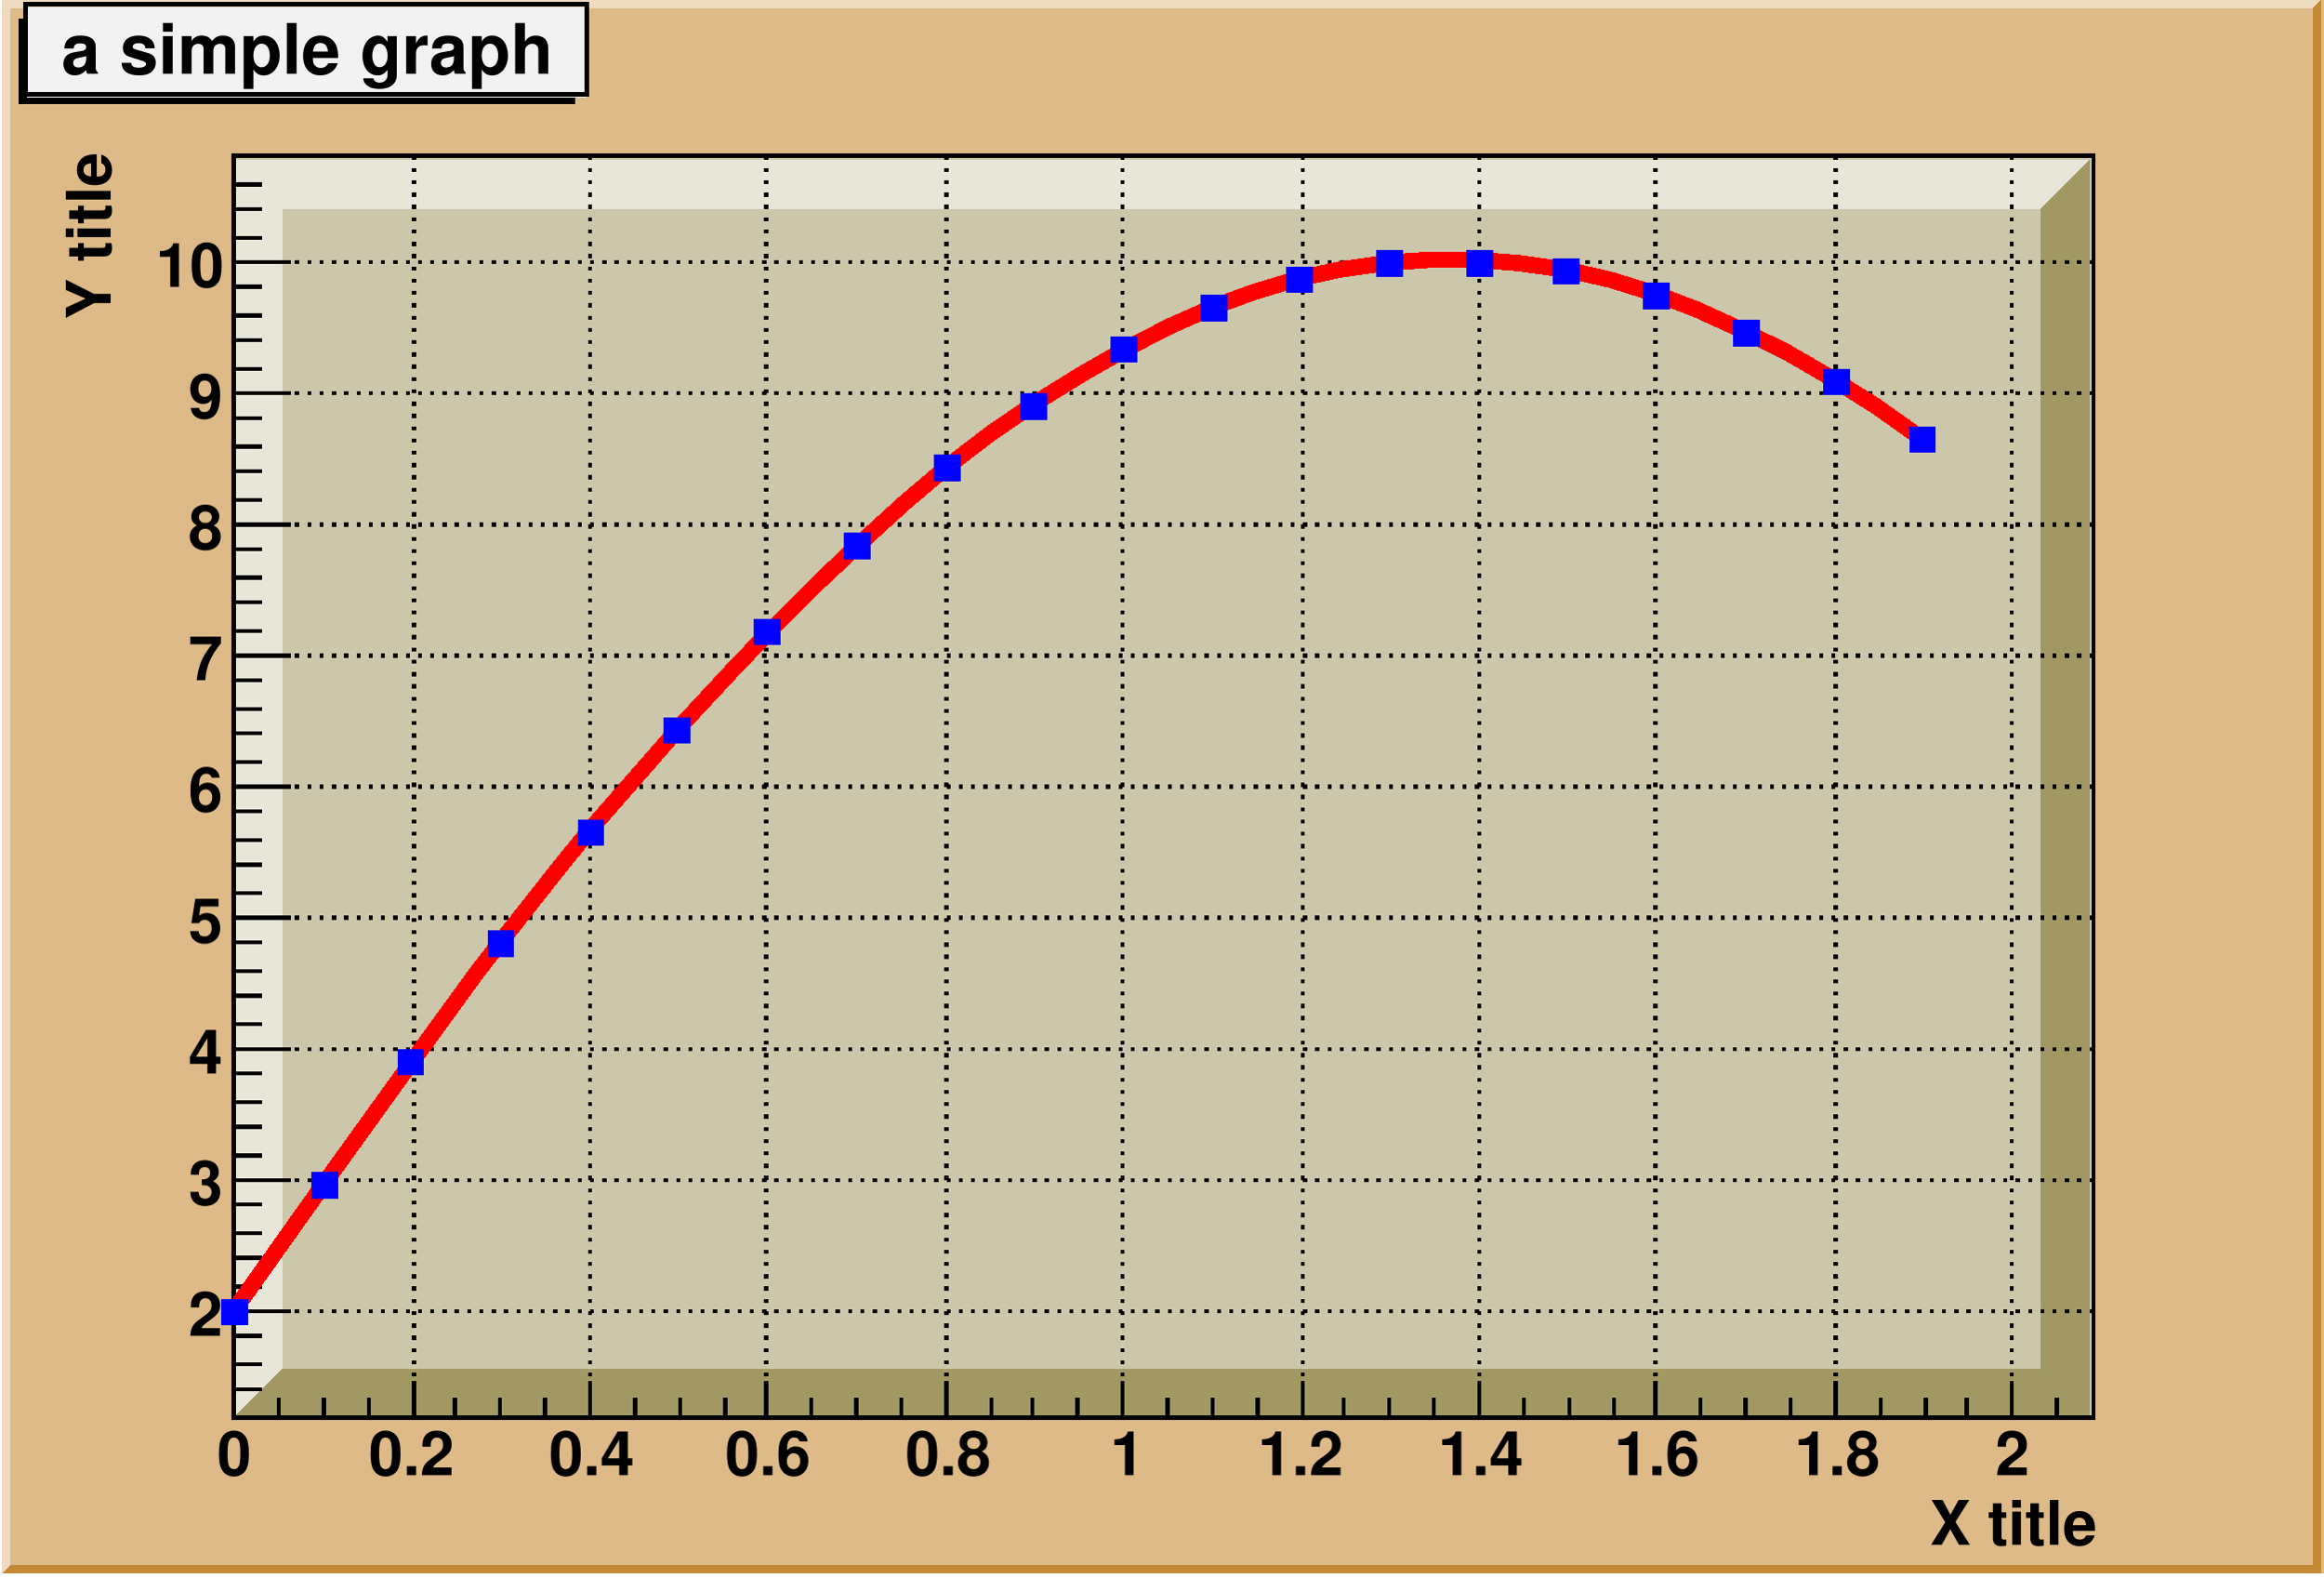
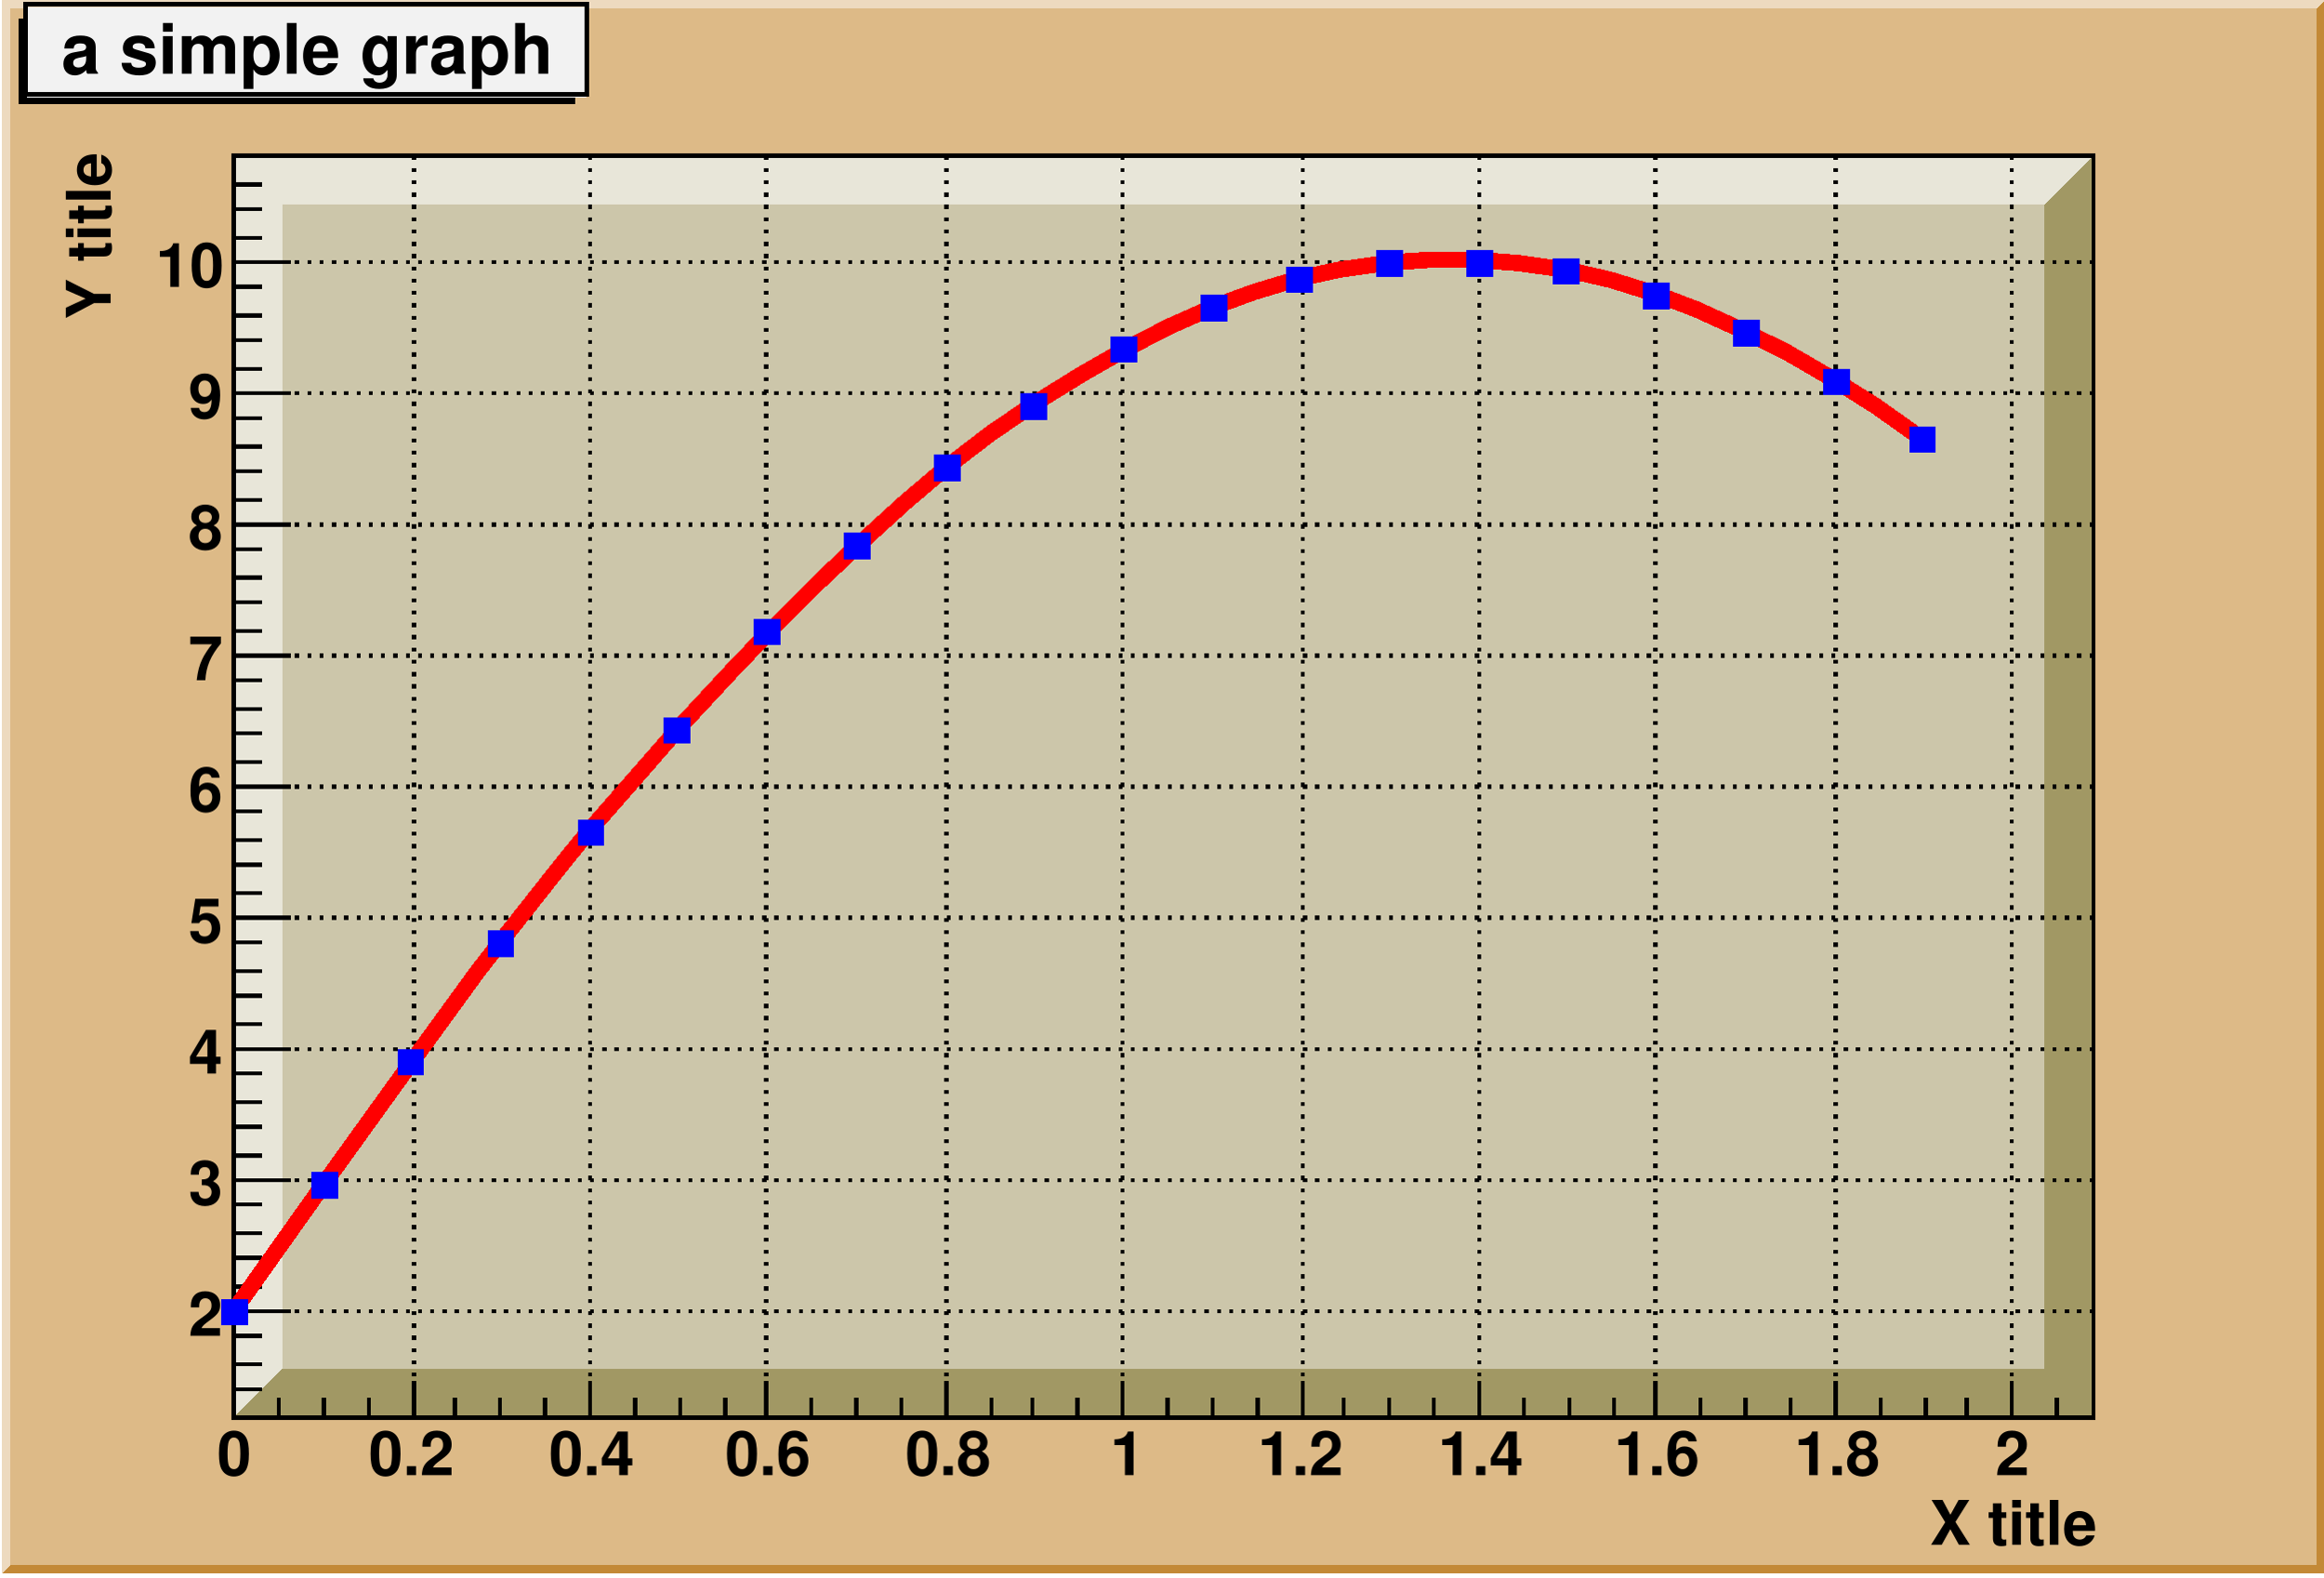
<svg xmlns="http://www.w3.org/2000/svg" width="567" height="385" viewBox="0 0 567 385" shape-rendering="crispEdges">
  <rect x="0.500" y="0" width="567" height="384" fill="#ddba87" />
-   <path d="M0.500,384l 2.0, -2.0v -380h 562l 2.0, -2.0h -566v 384z" fill="#eddabf" />
-   <path d="M0.500,384l 2.0, -2.0h 562v -380l 2.0, -2.0v 384h -566z" fill="#c38936" />
+   <path d="M0.500,384l 2.0, -2.0v -380h 563l 2.0, -2.0h -567v 384z" fill="#eddabf" />
+   <path d="M0.500,384l 2.0, -2.0h 563v -380l 2.0, -2.0v 384h -567z" fill="#c38936" />
  <rect x="57" y="38" width="454" height="308" fill="#ccc6aa" />
-   <path d="M57,346l 12, -12v -283h 429l 12, -12h -453v 307z" fill="#e8e6d9" />
-   <path d="M57,346l 12, -12h 429v -283l 12, -12v 307h -453z" fill="#a19864" />
+   <path d="M57,346l 12, -12v -284h 430l 12, -12h -454v 308z" fill="#e8e6d9" />
+   <path d="M57,346l 12, -12h 430v -284l 12, -12v 308h -454z" fill="#a19864" />
  <rect x="57" y="38" width="454" height="308" fill="none" stroke="black" />
  <rect x="57" y="38" width="454" height="308" fill="#ccc6aa" />
-   <path d="M57,346l 12, -12v -283h 429l 12, -12h -453v 307z" fill="#e8e6d9" />
-   <path d="M57,346l 12, -12h 429v -283l 12, -12v 307h -453z" fill="#a19864" />
+   <path d="M57,346l 12, -12v -284h 430l 12, -12h -454v 308z" fill="#e8e6d9" />
+   <path d="M57,346l 12, -12h 430v -284l 12, -12v 308h -454z" fill="#a19864" />
  <rect x="57" y="38" width="454" height="308" fill="none" stroke="black" />
  <path d="M57,346h 454" fill="none" stroke="black" />
  <path d="M57,38v 308" fill="none" stroke="black" stroke-dasharray=" 1.000, 2.0" />
  <path d="M101,38v 308" fill="none" stroke="black" stroke-dasharray=" 1.000, 2.0" />
  <path d="M144,38v 308" fill="none" stroke="black" stroke-dasharray=" 1.000, 2.0" />
  <path d="M187,38v 308" fill="none" stroke="black" stroke-dasharray=" 1.000, 2.0" />
  <path d="M231,38v 308" fill="none" stroke="black" stroke-dasharray=" 1.000, 2.0" />
  <path d="M274,38v 308" fill="none" stroke="black" stroke-dasharray=" 1.000, 2.0" />
  <path d="M318,38v 308" fill="none" stroke="black" stroke-dasharray=" 1.000, 2.0" />
  <path d="M361,38v 308" fill="none" stroke="black" stroke-dasharray=" 1.000, 2.0" />
  <path d="M404,38v 308" fill="none" stroke="black" stroke-dasharray=" 1.000, 2.0" />
  <path d="M448,38v 308" fill="none" stroke="black" stroke-dasharray=" 1.000, 2.0" />
  <path d="M491,38v 308" fill="none" stroke="black" stroke-dasharray=" 1.000, 2.0" />
  <path d="M57,346v -308" fill="none" stroke="black" />
  <path d="M511,320h -454" fill="none" stroke="black" stroke-dasharray=" 1.000, 2.0" />
  <path d="M511,288h -454" fill="none" stroke="black" stroke-dasharray=" 1.000, 2.0" />
  <path d="M511,256h -454" fill="none" stroke="black" stroke-dasharray=" 1.000, 2.0" />
  <path d="M511,224h -454" fill="none" stroke="black" stroke-dasharray=" 1.000, 2.0" />
  <path d="M511,192h -454" fill="none" stroke="black" stroke-dasharray=" 1.000, 2.0" />
  <path d="M511,160h -454" fill="none" stroke="black" stroke-dasharray=" 1.000, 2.0" />
  <path d="M511,128h -454" fill="none" stroke="black" stroke-dasharray=" 1.000, 2.0" />
  <path d="M511,96h -454" fill="none" stroke="black" stroke-dasharray=" 1.000, 2.0" />
  <path d="M511,64h -454" fill="none" stroke="black" stroke-dasharray=" 1.000, 2.0" />
  <path d="M57,346h 454" fill="none" stroke="black" />
  <path d="M57,337v 9.2" fill="none" stroke="black" />
  <path d="M68,341v 4.6" fill="none" stroke="black" />
  <path d="M79,341v 4.6" fill="none" stroke="black" />
  <path d="M90,341v 4.6" fill="none" stroke="black" />
  <path d="M101,337v 9.2" fill="none" stroke="black" />
  <path d="M111,341v 4.6" fill="none" stroke="black" />
  <path d="M122,341v 4.6" fill="none" stroke="black" />
  <path d="M133,341v 4.6" fill="none" stroke="black" />
  <path d="M144,337v 9.2" fill="none" stroke="black" />
  <path d="M155,341v 4.6" fill="none" stroke="black" />
  <path d="M166,341v 4.6" fill="none" stroke="black" />
  <path d="M177,341v 4.6" fill="none" stroke="black" />
  <path d="M187,337v 9.2" fill="none" stroke="black" />
  <path d="M198,341v 4.6" fill="none" stroke="black" />
  <path d="M209,341v 4.6" fill="none" stroke="black" />
  <path d="M220,341v 4.6" fill="none" stroke="black" />
  <path d="M231,337v 9.2" fill="none" stroke="black" />
  <path d="M242,341v 4.6" fill="none" stroke="black" />
  <path d="M252,341v 4.6" fill="none" stroke="black" />
  <path d="M263,341v 4.6" fill="none" stroke="black" />
  <path d="M274,337v 9.2" fill="none" stroke="black" />
  <path d="M285,341v 4.6" fill="none" stroke="black" />
  <path d="M296,341v 4.6" fill="none" stroke="black" />
  <path d="M307,341v 4.6" fill="none" stroke="black" />
  <path d="M318,337v 9.2" fill="none" stroke="black" />
  <path d="M328,341v 4.6" fill="none" stroke="black" />
  <path d="M339,341v 4.6" fill="none" stroke="black" />
  <path d="M350,341v 4.6" fill="none" stroke="black" />
  <path d="M361,337v 9.2" fill="none" stroke="black" />
  <path d="M372,341v 4.6" fill="none" stroke="black" />
  <path d="M383,341v 4.6" fill="none" stroke="black" />
  <path d="M394,341v 4.6" fill="none" stroke="black" />
  <path d="M404,337v 9.2" fill="none" stroke="black" />
  <path d="M415,341v 4.6" fill="none" stroke="black" />
  <path d="M426,341v 4.6" fill="none" stroke="black" />
  <path d="M437,341v 4.6" fill="none" stroke="black" />
  <path d="M448,337v 9.2" fill="none" stroke="black" />
  <path d="M459,341v 4.6" fill="none" stroke="black" />
  <path d="M470,341v 4.6" fill="none" stroke="black" />
  <path d="M480,341v 4.6" fill="none" stroke="black" />
  <path d="M491,337v 9.2" fill="none" stroke="black" />
  <path d="M502,341v 4.6" fill="none" stroke="black" />
  <text xml:space="preserve" x="53" y="360" fill="black" font-size="15" font-family="Helvetica" font-weight="bold">0
</text>
  <text xml:space="preserve" x="90" y="360" fill="black" font-size="15" font-family="Helvetica" font-weight="bold">0.2
</text>
  <text xml:space="preserve" x="134" y="360" fill="black" font-size="15" font-family="Helvetica" font-weight="bold">0.4
</text>
  <text xml:space="preserve" x="177" y="360" fill="black" font-size="15" font-family="Helvetica" font-weight="bold">0.6
</text>
  <text xml:space="preserve" x="221" y="360" fill="black" font-size="15" font-family="Helvetica" font-weight="bold">0.8
</text>
  <text xml:space="preserve" x="271" y="360" fill="black" font-size="15" font-family="Helvetica" font-weight="bold">1
</text>
  <text xml:space="preserve" x="307" y="360" fill="black" font-size="15" font-family="Helvetica" font-weight="bold">1.2
</text>
  <text xml:space="preserve" x="351" y="360" fill="black" font-size="15" font-family="Helvetica" font-weight="bold">1.4
</text>
  <text xml:space="preserve" x="394" y="360" fill="black" font-size="15" font-family="Helvetica" font-weight="bold">1.6
</text>
  <text xml:space="preserve" x="438" y="360" fill="black" font-size="15" font-family="Helvetica" font-weight="bold">1.8
</text>
  <text xml:space="preserve" x="487" y="360" fill="black" font-size="15" font-family="Helvetica" font-weight="bold">2
</text>
  <text xml:space="preserve" x="471" y="377" fill="black" font-size="15" font-family="Helvetica" font-weight="bold">X title
</text>
  <path d="M57,346v -308" fill="none" stroke="black" />
  <path d="M71,320h -14" fill="none" stroke="black" />
  <path d="M64,314h -6.8" fill="none" stroke="black" />
  <path d="M64,307h -6.8" fill="none" stroke="black" />
  <path d="M64,301h -6.8" fill="none" stroke="black" />
  <path d="M64,294h -6.8" fill="none" stroke="black" />
  <path d="M71,288h -14" fill="none" stroke="black" />
  <path d="M64,282h -6.8" fill="none" stroke="black" />
  <path d="M64,275h -6.8" fill="none" stroke="black" />
  <path d="M64,269h -6.8" fill="none" stroke="black" />
  <path d="M64,262h -6.8" fill="none" stroke="black" />
  <path d="M71,256h -14" fill="none" stroke="black" />
  <path d="M64,250h -6.8" fill="none" stroke="black" />
  <path d="M64,243h -6.8" fill="none" stroke="black" />
  <path d="M64,237h -6.8" fill="none" stroke="black" />
  <path d="M64,230h -6.8" fill="none" stroke="black" />
  <path d="M71,224h -14" fill="none" stroke="black" />
  <path d="M64,218h -6.8" fill="none" stroke="black" />
  <path d="M64,211h -6.8" fill="none" stroke="black" />
  <path d="M64,205h -6.8" fill="none" stroke="black" />
  <path d="M64,198h -6.8" fill="none" stroke="black" />
  <path d="M71,192h -14" fill="none" stroke="black" />
  <path d="M64,186h -6.8" fill="none" stroke="black" />
  <path d="M64,179h -6.8" fill="none" stroke="black" />
  <path d="M64,173h -6.8" fill="none" stroke="black" />
  <path d="M64,166h -6.8" fill="none" stroke="black" />
  <path d="M71,160h -14" fill="none" stroke="black" />
  <path d="M64,154h -6.8" fill="none" stroke="black" />
  <path d="M64,147h -6.8" fill="none" stroke="black" />
  <path d="M64,141h -6.8" fill="none" stroke="black" />
  <path d="M64,134h -6.8" fill="none" stroke="black" />
  <path d="M71,128h -14" fill="none" stroke="black" />
  <path d="M64,122h -6.8" fill="none" stroke="black" />
  <path d="M64,115h -6.8" fill="none" stroke="black" />
  <path d="M64,109h -6.8" fill="none" stroke="black" />
  <path d="M64,102h -6.8" fill="none" stroke="black" />
  <path d="M71,96h -14" fill="none" stroke="black" />
  <path d="M64,90h -6.8" fill="none" stroke="black" />
  <path d="M64,83h -6.8" fill="none" stroke="black" />
  <path d="M64,77h -6.8" fill="none" stroke="black" />
  <path d="M64,70h -6.8" fill="none" stroke="black" />
  <path d="M71,64h -14" fill="none" stroke="black" />
  <path d="M64,326h -6.8" fill="none" stroke="black" />
  <path d="M64,333h -6.8" fill="none" stroke="black" />
  <path d="M64,339h -6.8" fill="none" stroke="black" />
  <path d="M64,346h -6.8" fill="none" stroke="black" />
  <path d="M64,58h -6.8" fill="none" stroke="black" />
  <path d="M64,51h -6.8" fill="none" stroke="black" />
  <path d="M64,45h -6.8" fill="none" stroke="black" />
  <text xml:space="preserve" x="46" y="326" fill="black" font-size="15" font-family="Helvetica" font-weight="bold">2
</text>
  <text xml:space="preserve" x="46" y="294" fill="black" font-size="15" font-family="Helvetica" font-weight="bold">3
</text>
  <text xml:space="preserve" x="46" y="262" fill="black" font-size="15" font-family="Helvetica" font-weight="bold">4
</text>
  <text xml:space="preserve" x="46" y="230" fill="black" font-size="15" font-family="Helvetica" font-weight="bold">5
</text>
  <text xml:space="preserve" x="46" y="198" fill="black" font-size="15" font-family="Helvetica" font-weight="bold">6
</text>
  <text xml:space="preserve" x="46" y="166" fill="black" font-size="15" font-family="Helvetica" font-weight="bold">7
</text>
  <text xml:space="preserve" x="46" y="134" fill="black" font-size="15" font-family="Helvetica" font-weight="bold">8
</text>
  <text xml:space="preserve" x="46" y="102" fill="black" font-size="15" font-family="Helvetica" font-weight="bold">9
</text>
  <text xml:space="preserve" x="38" y="70" fill="black" font-size="15" font-family="Helvetica" font-weight="bold">10
</text>
  <g transform="rotate(-90,27,78)">
    <text xml:space="preserve" x="27" y="78" fill="black" font-size="15" font-family="Helvetica" font-weight="bold">Y title
</text>
  </g>
  <path d="M57,320l 22, -31l 18, -25l 3.4, -4.7l 16, -22l 5.5, -7.1l 15, -19l 7.0, -8.6l 14, -16l 8.1, -9.3l 13, -14l 9.1, -9.5l 12, -12l 9.8, -9.2l 11, -10l 10, -8.5l 11, -8.4l 11, -7.5l 11, -6.8l 11, -6.3l 10, -5.2l 11, -4.9l 10, -3.7l 11, -3.3l 10,  -2.2l 12, -1.7l 10, -0.709l 12, 0.043l 10, 0.789l 12, 1.7l 10, 2.3l 11, 3.4l 10, 3.8l 11, 5.0l 11, 5.4l 11, 6.4l 11, 6.9l 11, 7.8" fill="none" stroke="#ff0000" stroke-width="4.0" />
  <g fill="#0000ff">
    <rect x="54" y="317" width="6.5" height="6.5" />
    <rect x="76" y="286" width="6.5" height="6.5" />
    <rect x="97" y="256" width="6.5" height="6.5" />
    <rect x="119" y="227" width="6.5" height="6.5" />
    <rect x="141" y="200" width="6.5" height="6.5" />
    <rect x="162" y="175" width="6.5" height="6.5" />
    <rect x="184" y="151" width="6.5" height="6.5" />
    <rect x="206" y="130" width="6.5" height="6.5" />
    <rect x="228" y="111" width="6.5" height="6.5" />
    <rect x="249" y="96" width="6.5" height="6.5" />
    <rect x="271" y="82" width="6.5" height="6.5" />
    <rect x="293" y="72" width="6.5" height="6.5" />
    <rect x="314" y="65" width="6.5" height="6.5" />
    <rect x="336" y="61" width="6.5" height="6.5" />
    <rect x="358" y="61" width="6.5" height="6.5" />
    <rect x="379" y="63" width="6.5" height="6.5" />
    <rect x="401" y="69" width="6.5" height="6.5" />
    <rect x="423" y="78" width="6.5" height="6.5" />
    <rect x="445" y="90" width="6.5" height="6.5" />
    <rect x="466" y="104" width="6.5" height="6.5" />
  </g>
  <rect x="6.2" y="1.9" width="137" height="22" fill="#f2f2f2" />
  <path d="M4.5,4.4v 21h 136v -1.6h -134v -19z" fill="black" />
  <path d="M6.2,23v -22h 137v 22h -137z" fill="none" stroke="black" />
  <text xml:space="preserve" x="15" y="18" fill="black" font-size="17" font-family="Helvetica" font-weight="bold">a simple graph
</text>
</svg>
